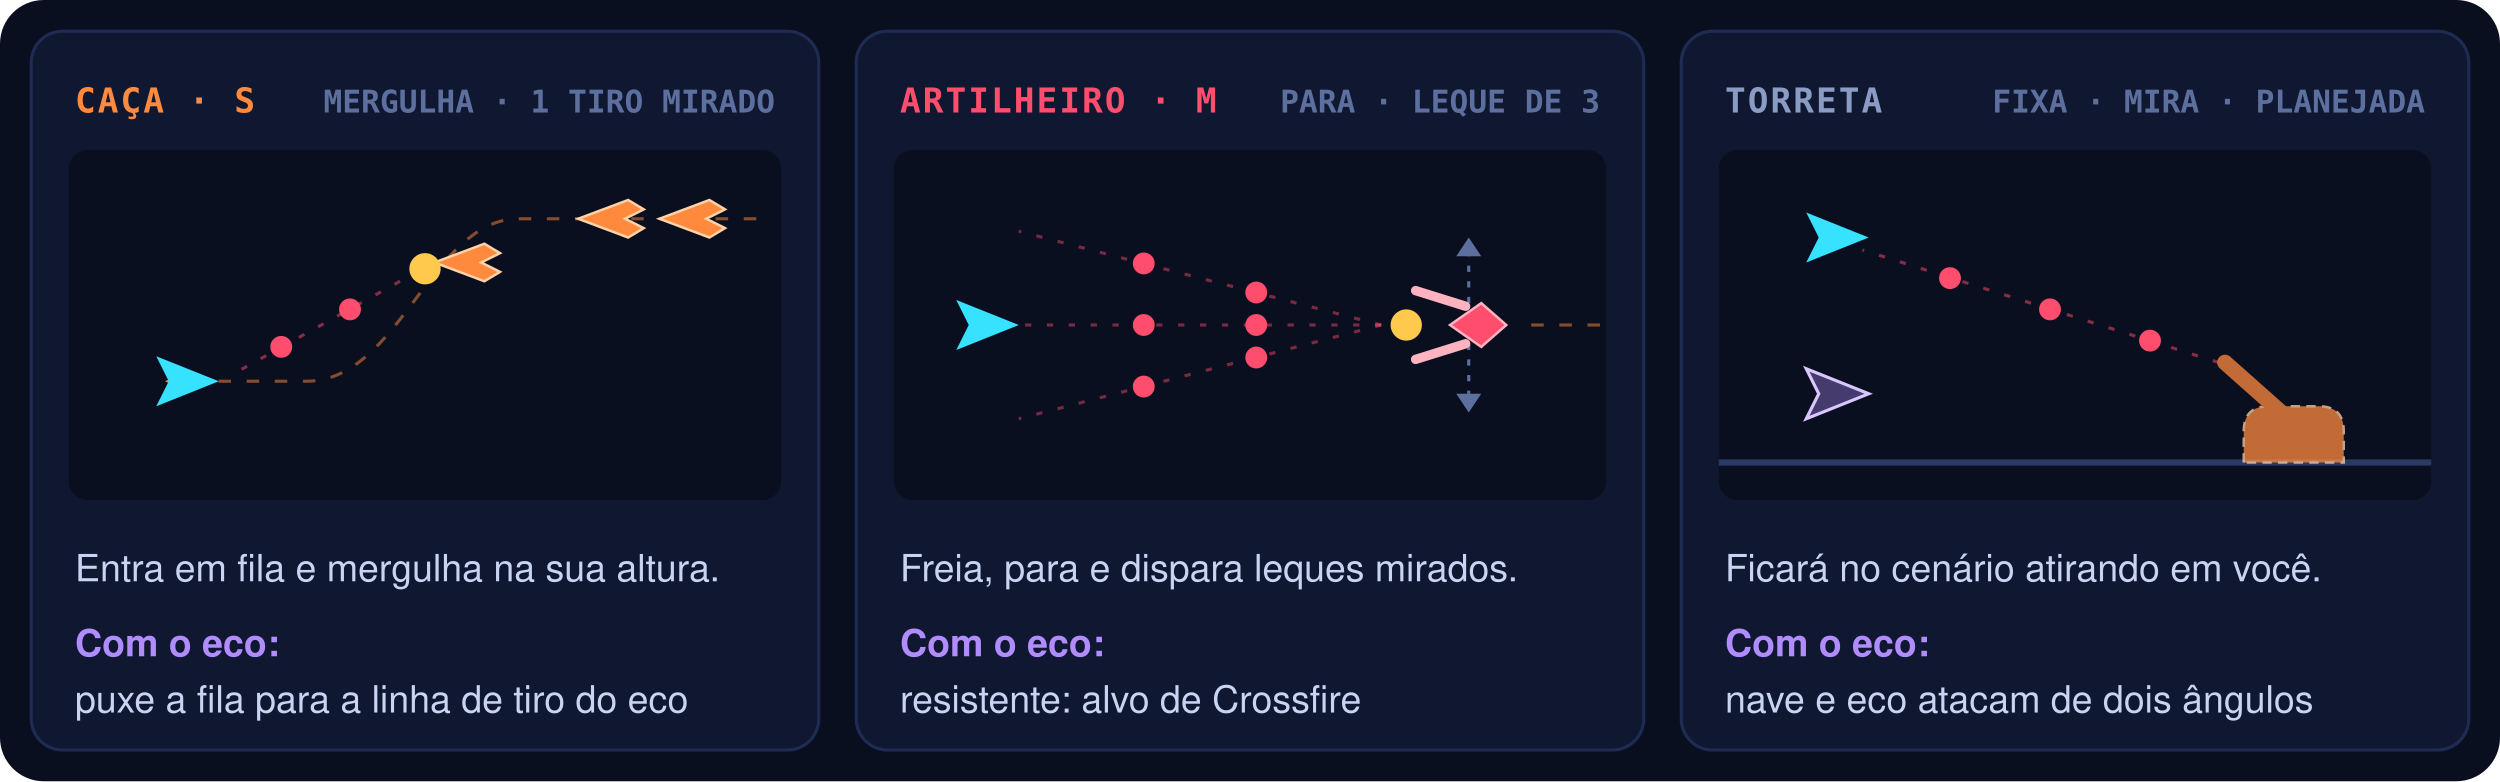
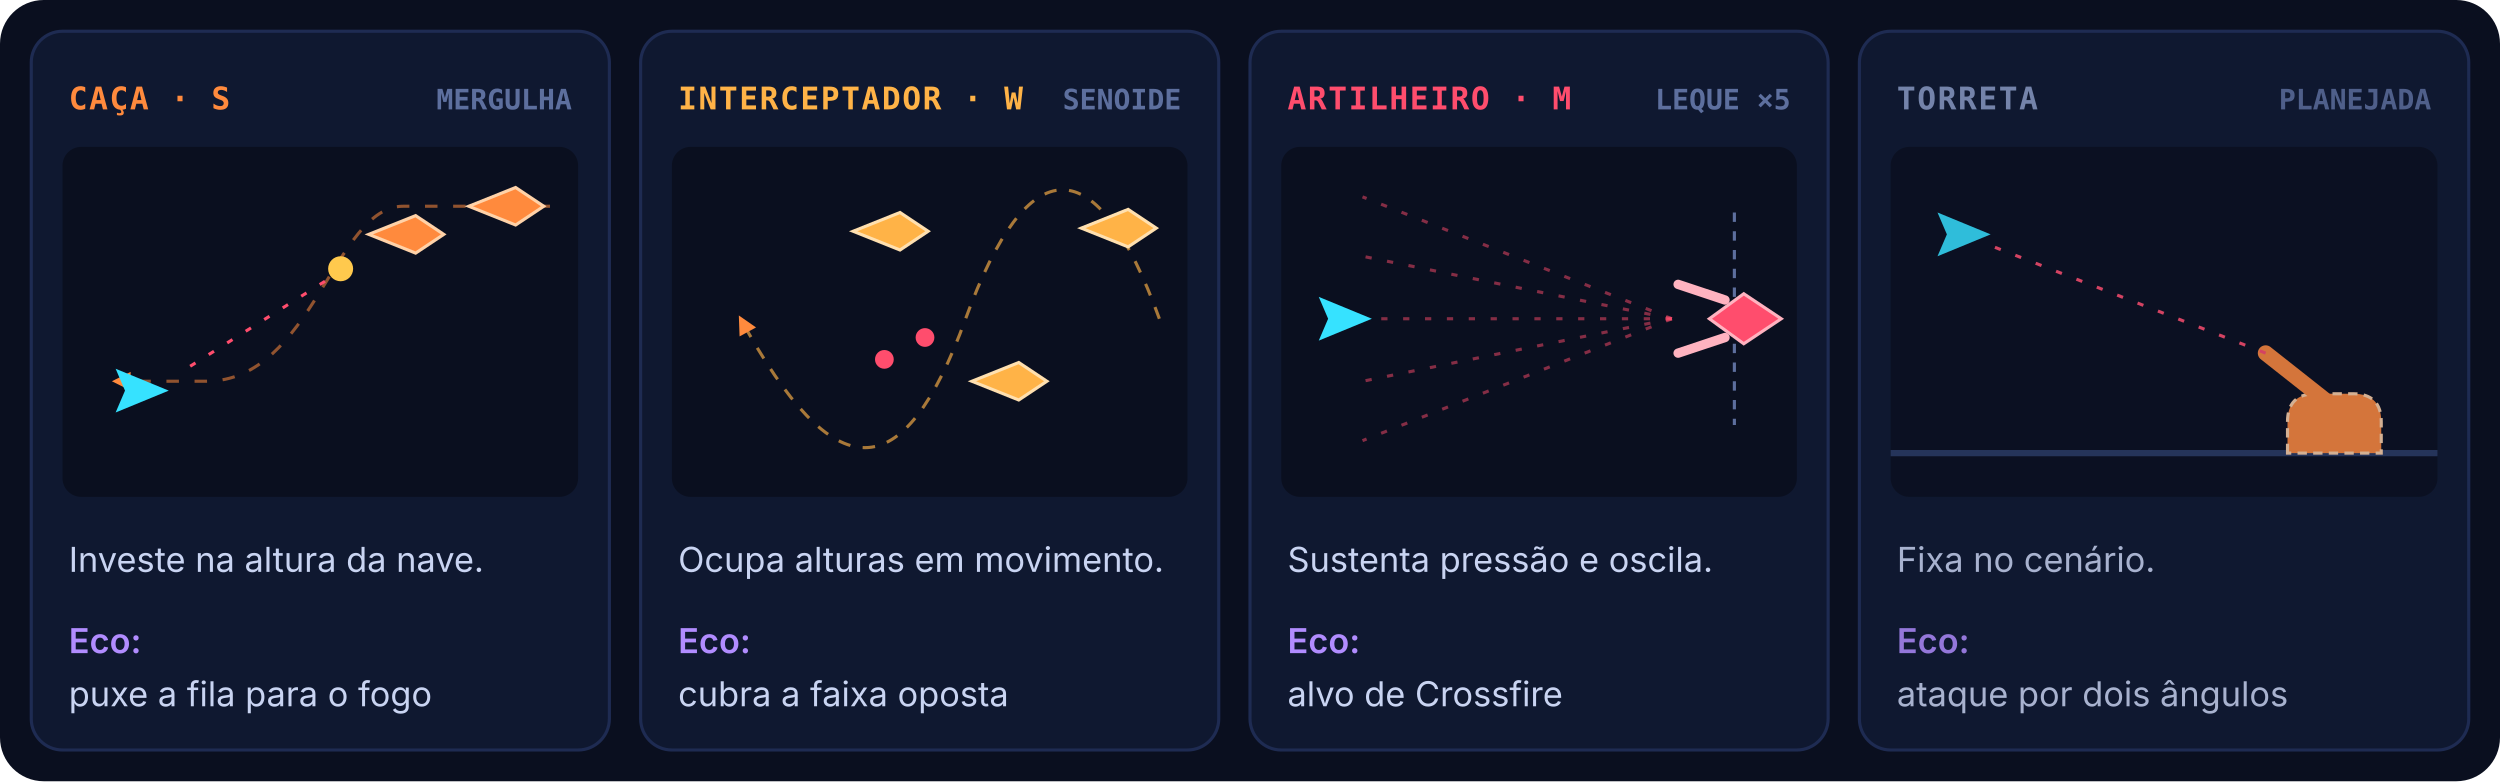
<svg xmlns="http://www.w3.org/2000/svg" viewBox="0 0 800 250" role="img" aria-labelledby="t d">
  <style>
-     .h{font:700 11px ui-monospace,SFMono-Regular,Menlo,Consolas,monospace;letter-spacing:.06em}
-     .s{font:400 12px ui-sans-serif,system-ui,-apple-system,"Segoe UI",Helvetica,Arial,sans-serif;fill:#c9d4f2}
-     .r{font:600 12px ui-sans-serif,system-ui,-apple-system,"Segoe UI",Helvetica,Arial,sans-serif;fill:#b18cff}
-     .n{font:700 10px ui-monospace,SFMono-Regular,Menlo,monospace;fill:#5d6f9e}
+     .h{font:700 10px ui-monospace,SFMono-Regular,Menlo,Consolas,monospace;letter-spacing:.05em}.s{font:400 11px ui-sans-serif,system-ui,-apple-system,"Segoe UI",sans-serif;fill:#c9d4f2}.r{font:600 11px ui-sans-serif,system-ui,-apple-system,"Segoe UI",sans-serif;fill:#b18cff}.n{font:700 9px ui-monospace,SFMono-Regular,Menlo,monospace;fill:#5d6f9e}
  </style>
  <defs>
-     <path id="ship" d="M12 0 L-8 -8 L-4 0 L-8 8 Z" />
-     <path id="fighter" d="M-11 0 L5 -6 L10 -3 L4 0 L10 3 L5 6 Z" />
+     <path id="ship" d="M10 0L-7-7l3 7-3 7z" />
+     <path id="fighter" d="M-10 0L5-6l9 6-9 6z" />
    <g id="gunship">
-       <path d="M-6 0 L4 -7 L12 0 L4 7 Z" />
-       <path d="M-17 -11 L-1 -6 M-17 11 L-1 6" fill="none" stroke-width="3" stroke-linecap="round" />
+       <path d="M-7 0L4-8l12 8L4 8z" />
+       <path d="M-17-11L-2-6M-17 11L-2 6" fill="none" stroke-width="3" stroke-linecap="round" />
    </g>
    <marker id="a" viewBox="0 0 10 10" refX="8" refY="5" markerWidth="6" markerHeight="6" orient="auto">
      <path d="M0 0L10 5L0 10z" fill="#ff8a3d" />
    </marker>
  </defs>
  <rect width="800" height="250" rx="14" fill="#0a0f1f" />
  <g fill="#0f1830" stroke="#1e2b52">
-     <rect x="10" y="10" width="252" height="230" rx="10" />
-     <rect x="274" y="10" width="252" height="230" rx="10" />
-     <rect x="538" y="10" width="252" height="230" rx="10" />
+     <rect x="10" y="10" width="185" height="230" rx="10" />
+     <rect x="205" y="10" width="185" height="230" rx="10" />
+     <rect x="400" y="10" width="185" height="230" rx="10" />
+     <rect x="595" y="10" width="195" height="230" rx="10" />
  </g>
  <g transform="translate(10 10)">
-     <text x="14" y="26" class="h" fill="#ff8a3d">CAÇA · S</text>
-     <text x="238" y="26" class="n" text-anchor="end">MERGULHA · 1 TIRO MIRADO</text>
-     <rect x="12" y="38" width="228" height="112" rx="6" fill="#0a0f1f" />
-     <path d="M232 60 H156 C128 60 118 112 88 112 H44" fill="none" stroke="#ff8a3d" stroke-opacity=".5" stroke-dasharray="4 5" marker-end="url(#a)" />
-     <g fill="#ff8a3d" stroke="#ffd2a8" stroke-width=".8">
-       <use href="#fighter" x="212" y="60" />
-       <use href="#fighter" x="186" y="60" />
-       <use href="#fighter" x="140" y="74" />
+     <text x="12" y="25" class="h" fill="#ff8a3d">CAÇA · S</text>
+     <text x="173" y="25" class="n" text-anchor="end">MERGULHA</text>
+     <rect x="10" y="37" width="165" height="112" rx="6" fill="#0a0f1f" />
+     <path d="M166 56h-47c-22 0-29 56-63 56H27" fill="none" stroke="#ff8a3d" stroke-opacity=".55" stroke-dasharray="4 5" marker-end="url(#a)" />
+     <g fill="#ff8a3d" stroke="#ffd2a8">
+       <use href="#fighter" x="150" y="56" />
+       <use href="#fighter" x="118" y="65" />
    </g>
-     <circle cx="126" cy="76" r="5" fill="#ffc94d" />
-     <path d="M118 80 L64 110" stroke="#ff4d6d" stroke-opacity=".5" stroke-dasharray="2 5" />
-     <g fill="#ff4d6d">
-       <circle cx="102" cy="89" r="3.5" />
-       <circle cx="80" cy="101" r="3.5" />
-     </g>
-     <use href="#ship" transform="translate(48 112)" fill="#36e2ff" />
-     <text x="14" y="176" class="s">Entra em fila e mergulha na sua altura.</text>
-     <text x="14" y="200" class="r">Com o eco:</text>
-     <text x="14" y="218" class="s">puxe a fila para a linha de tiro do eco</text>
+     <circle cx="99" cy="76" r="4" fill="#ffc94d" />
+     <path d="M94 80L48 109" stroke="#ff4d6d" stroke-dasharray="2 5" />
+     <use href="#ship" transform="translate(34 115)" fill="#36e2ff" />
+     <text x="12" y="173" class="s">Investe na altura da nave.</text>
+     <text x="12" y="199" class="r">Eco:</text>
+     <text x="12" y="216" class="s">puxe a fila para o fogo</text>
  </g>
-   <g transform="translate(274 10)">
-     <text x="14" y="26" class="h" fill="#ff4d6d">ARTILHEIRO · M</text>
-     <text x="238" y="26" class="n" text-anchor="end">PARA · LEQUE DE 3</text>
-     <rect x="12" y="38" width="228" height="112" rx="6" fill="#0a0f1f" />
-     <path d="M238 94 H214" stroke="#ff8a3d" stroke-opacity=".5" stroke-dasharray="4 5" />
-     <path d="M196 70 V118" stroke="#5d6f9e" stroke-dasharray="2 3" />
-     <path d="M196 66 l-4 6 h8 z M196 122 l-4 -6 h8 z" fill="#5d6f9e" />
-     <g fill="#ff4d6d" stroke="#ffb3c0" stroke-width=".8">
-       <use href="#gunship" x="196" y="94" />
-     </g>
-     <circle cx="176" cy="94" r="5" fill="#ffc94d" />
-     <g stroke="#ff4d6d" stroke-opacity=".45" stroke-dasharray="2 5">
-       <path d="M168 94 L52 64" />
-       <path d="M168 94 L52 94" />
-       <path d="M168 94 L52 124" />
+   <g transform="translate(205 10)">
+     <text x="12" y="25" class="h" fill="#ffb347">INTERCEPTADOR · W</text>
+     <text x="173" y="25" class="n" text-anchor="end">SENOIDE</text>
+     <rect x="10" y="37" width="165" height="112" rx="6" fill="#0a0f1f" />
+     <path d="M166 92c-20-55-42-55-62 0s-42 55-72 0" fill="none" stroke="#ffb347" stroke-opacity=".65" stroke-dasharray="4 4" marker-end="url(#a)" />
+     <g fill="#ffb347" stroke="#ffe0af">
+       <use href="#fighter" x="151" y="63" />
+       <use href="#fighter" x="116" y="112" />
+       <use href="#fighter" x="78" y="64" />
    </g>
    <g fill="#ff4d6d">
-       <circle cx="128" cy="83.6" r="3.5" />
-       <circle cx="128" cy="94" r="3.5" />
-       <circle cx="128" cy="104.4" r="3.5" />
-       <circle cx="92" cy="74.3" r="3.5" />
-       <circle cx="92" cy="94" r="3.5" />
-       <circle cx="92" cy="113.7" r="3.5" />
+       <circle cx="91" cy="98" r="3" />
+       <circle cx="78" cy="105" r="3" />
    </g>
-     <use href="#ship" transform="translate(40 94)" fill="#36e2ff" />
-     <text x="14" y="176" class="s">Freia, para e dispara leques mirados.</text>
-     <text x="14" y="200" class="r">Com o eco:</text>
-     <text x="14" y="218" class="s">resistente: alvo de Crossfire</text>
+     <text x="12" y="173" class="s">Ocupa alturas em movimento.</text>
+     <text x="12" y="199" class="r">Eco:</text>
+     <text x="12" y="216" class="s">cubra a faixa oposta</text>
  </g>
-   <g transform="translate(538 10)">
-     <text x="14" y="26" class="h" fill="#8a9bc4">TORRETA</text>
-     <text x="238" y="26" class="n" text-anchor="end">FIXA · MIRA · PLANEJADA</text>
-     <rect x="12" y="38" width="228" height="112" rx="6" fill="#0a0f1f" />
-     <path d="M12 138 H240" stroke="#2a3a63" stroke-width="2" />
-     <g transform="translate(196 138)" opacity=".75">
-       <path d="M-16 0 V-10 Q-16 -18 -8 -18 H8 Q16 -18 16 -10 V0 Z" fill="#ff8a3d" stroke="#ffd2a8" stroke-width=".8" stroke-dasharray="3 2" />
-       <path d="M-4 -16 L-22 -32" stroke="#ff8a3d" stroke-width="5" stroke-linecap="round" />
+   <g transform="translate(400 10)">
+     <text x="12" y="25" class="h" fill="#ff4d6d">ARTILHEIRO · M</text>
+     <text x="173" y="25" class="n" text-anchor="end">LEQUE ×5</text>
+     <rect x="10" y="37" width="165" height="112" rx="6" fill="#0a0f1f" />
+     <path d="M155 58v68" stroke="#5d6f9e" stroke-dasharray="3 3" />
+     <use href="#gunship" x="154" y="92" fill="#ff4d6d" stroke="#ffb3c0" />
+     <g stroke="#ff4d6d" stroke-opacity=".5" stroke-dasharray="2 5">
+       <path d="M135 92L36 53" />
+       <path d="M135 92L36 72" />
+       <path d="M135 92L36 92" />
+       <path d="M135 92L36 112" />
+       <path d="M135 92L36 131" />
    </g>
-     <path d="M172 106 L58 70" stroke="#ff4d6d" stroke-opacity=".5" stroke-dasharray="2 5" />
-     <g fill="#ff4d6d">
-       <circle cx="150" cy="99" r="3.5" />
-       <circle cx="118" cy="89" r="3.5" />
-       <circle cx="86" cy="79" r="3.5" />
+     <use href="#ship" transform="translate(29 92)" fill="#36e2ff" />
+     <text x="12" y="173" class="s">Sustenta pressão e oscila.</text>
+     <text x="12" y="199" class="r">Eco:</text>
+     <text x="12" y="216" class="s">alvo de Crossfire</text>
+   </g>
+   <g transform="translate(595 10)" opacity=".82">
+     <text x="12" y="25" class="h" fill="#8a9bc4">TORRETA</text>
+     <text x="183" y="25" class="n" text-anchor="end">PLANEJADA</text>
+     <rect x="10" y="37" width="175" height="112" rx="6" fill="#0a0f1f" />
+     <path d="M10 135h175" stroke="#2a3a63" stroke-width="2" />
+     <g transform="translate(152 135)">
+       <path d="M-15 0v-10q0-9 9-9H6q9 0 9 9V0z" fill="#ff8a3d" stroke="#ffd2a8" stroke-dasharray="3 2" />
+       <path d="M-3-17L-22-32" stroke="#ff8a3d" stroke-width="5" stroke-linecap="round" />
    </g>
-     <use href="#ship" transform="translate(48 66)" fill="#36e2ff" />
-     <use href="#ship" transform="translate(48 116)" fill="#b18cff" fill-opacity=".35" stroke="#d9c7ff" />
-     <text x="14" y="176" class="s">Ficará no cenário atirando em você.</text>
-     <text x="14" y="200" class="r">Com o eco:</text>
-     <text x="14" y="218" class="s">nave e eco atacam de dois ângulos</text>
+     <path d="M130 103L43 69" stroke="#ff4d6d" stroke-dasharray="2 5" />
+     <use href="#ship" transform="translate(32 65)" fill="#36e2ff" />
+     <text x="12" y="173" class="s">Fixa no cenário.</text>
+     <text x="12" y="199" class="r">Eco:</text>
+     <text x="12" y="216" class="s">ataque por dois ângulos</text>
  </g>
</svg>
